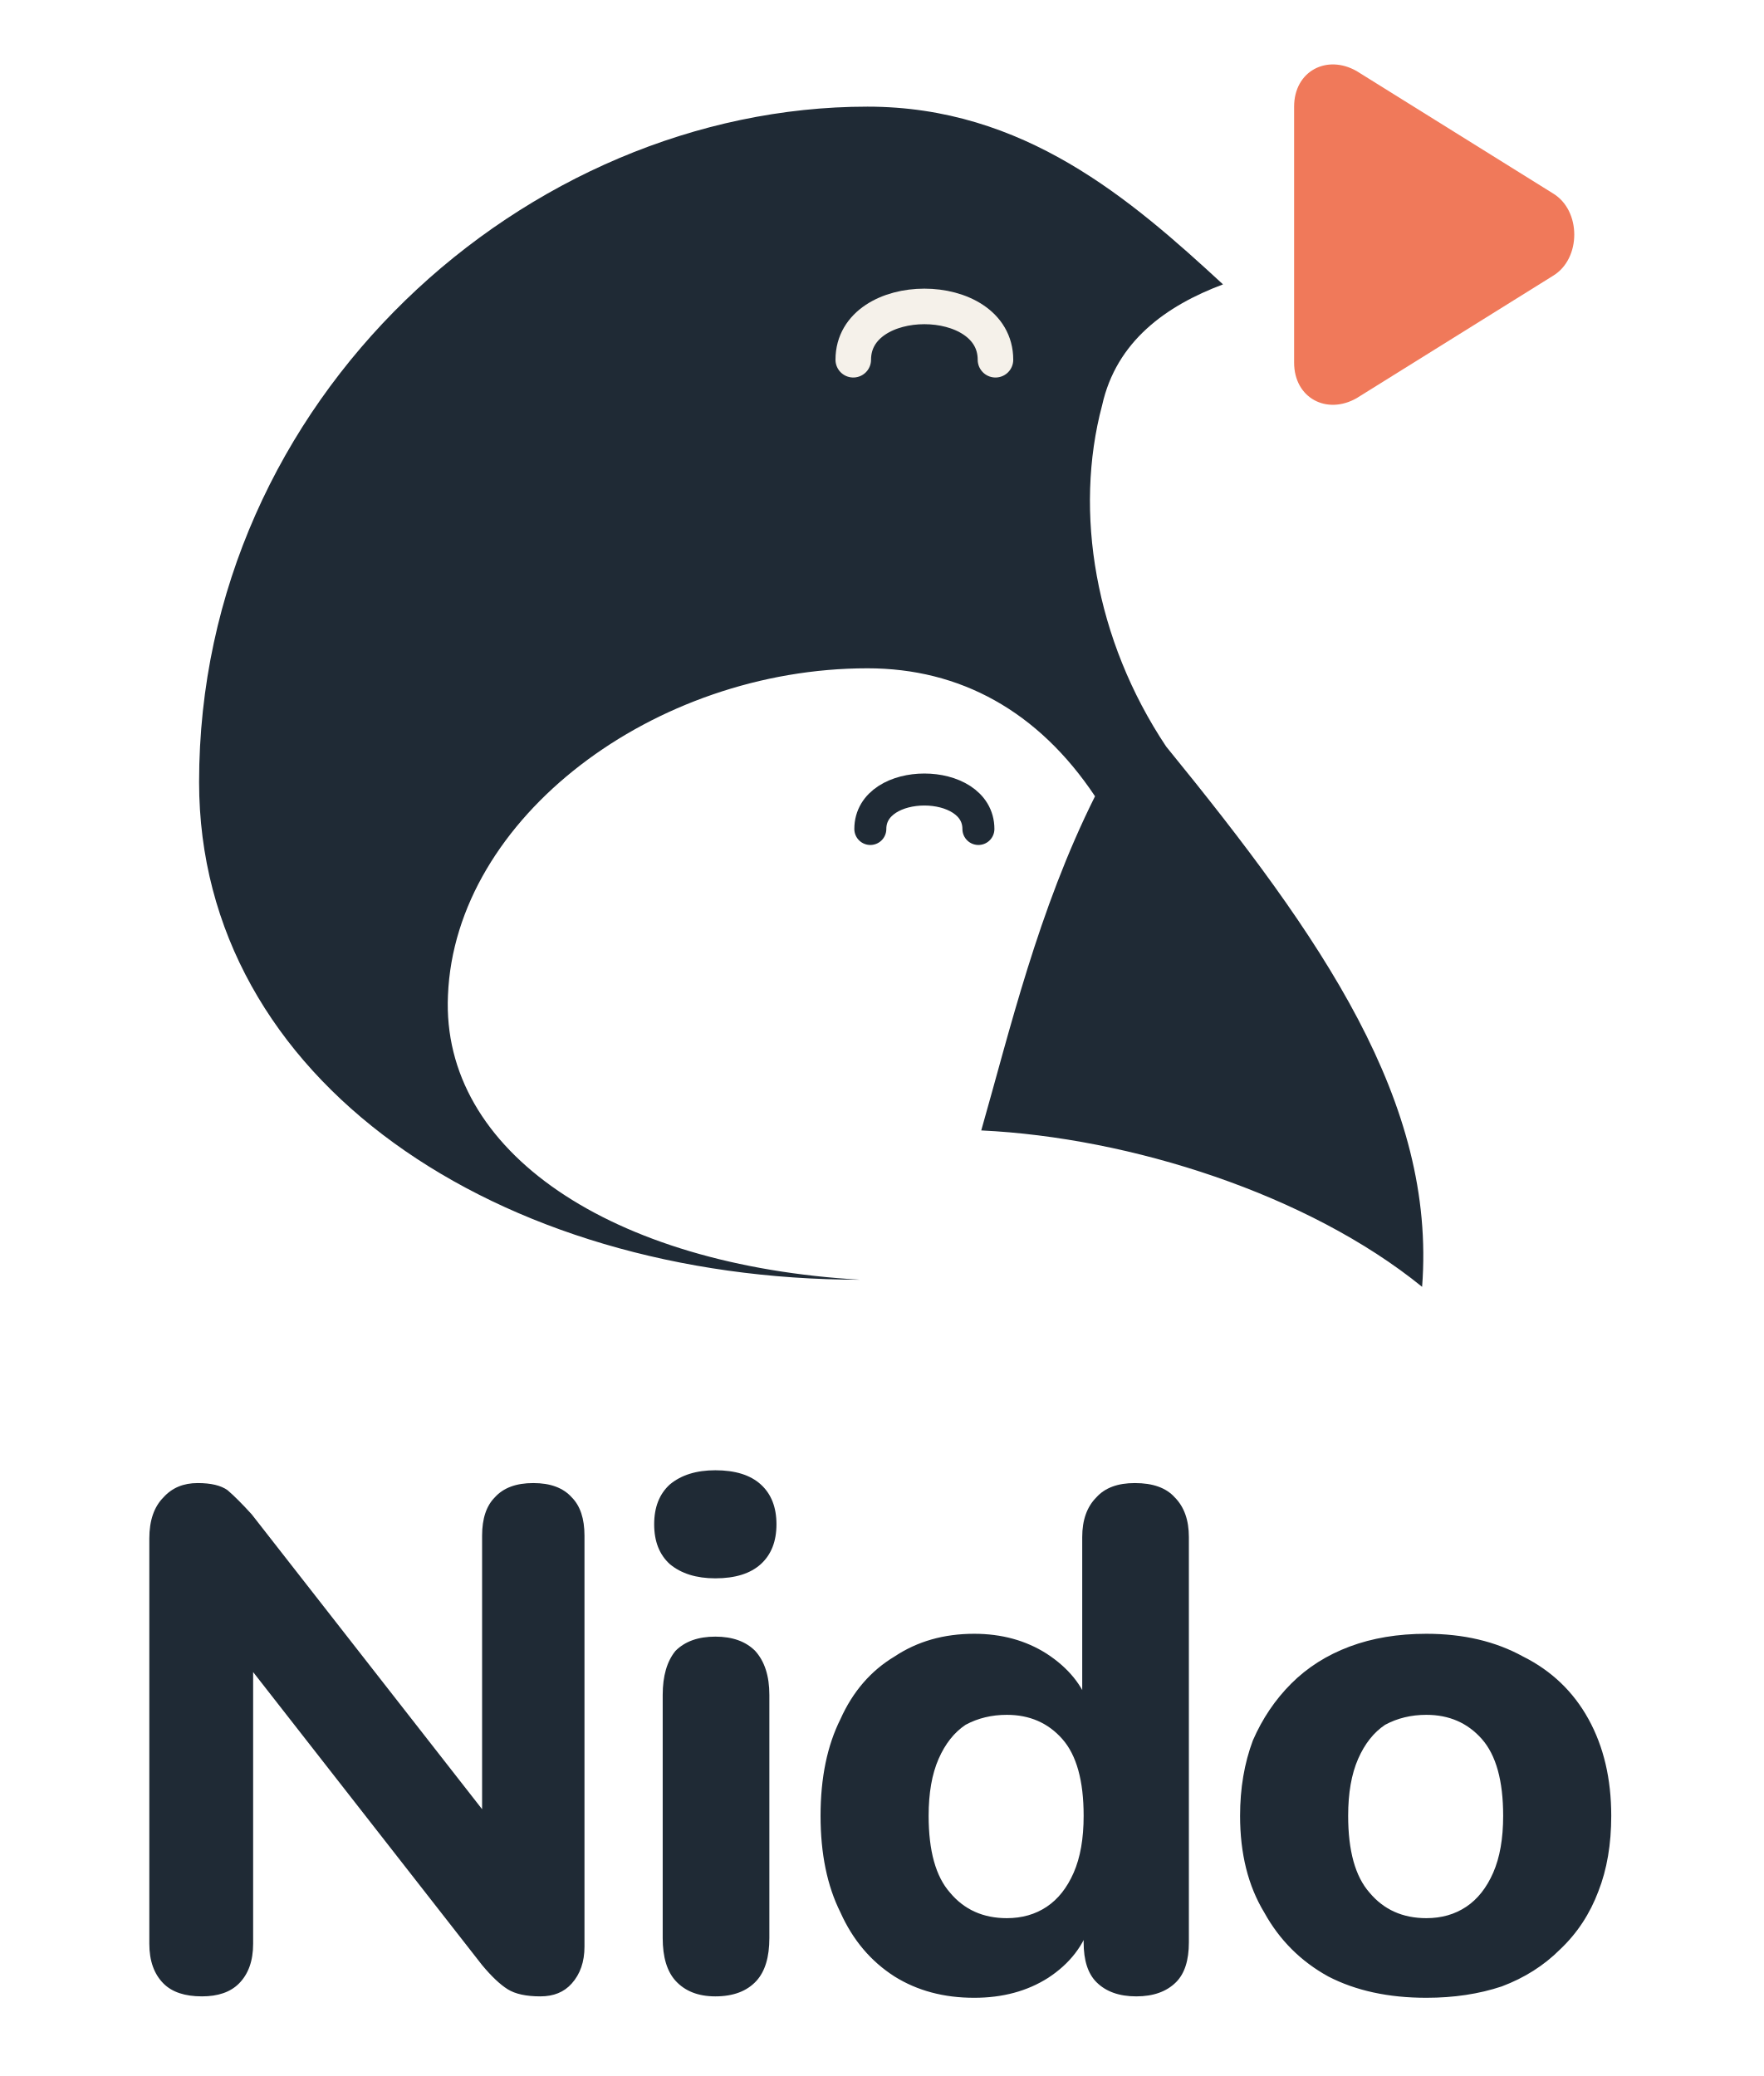
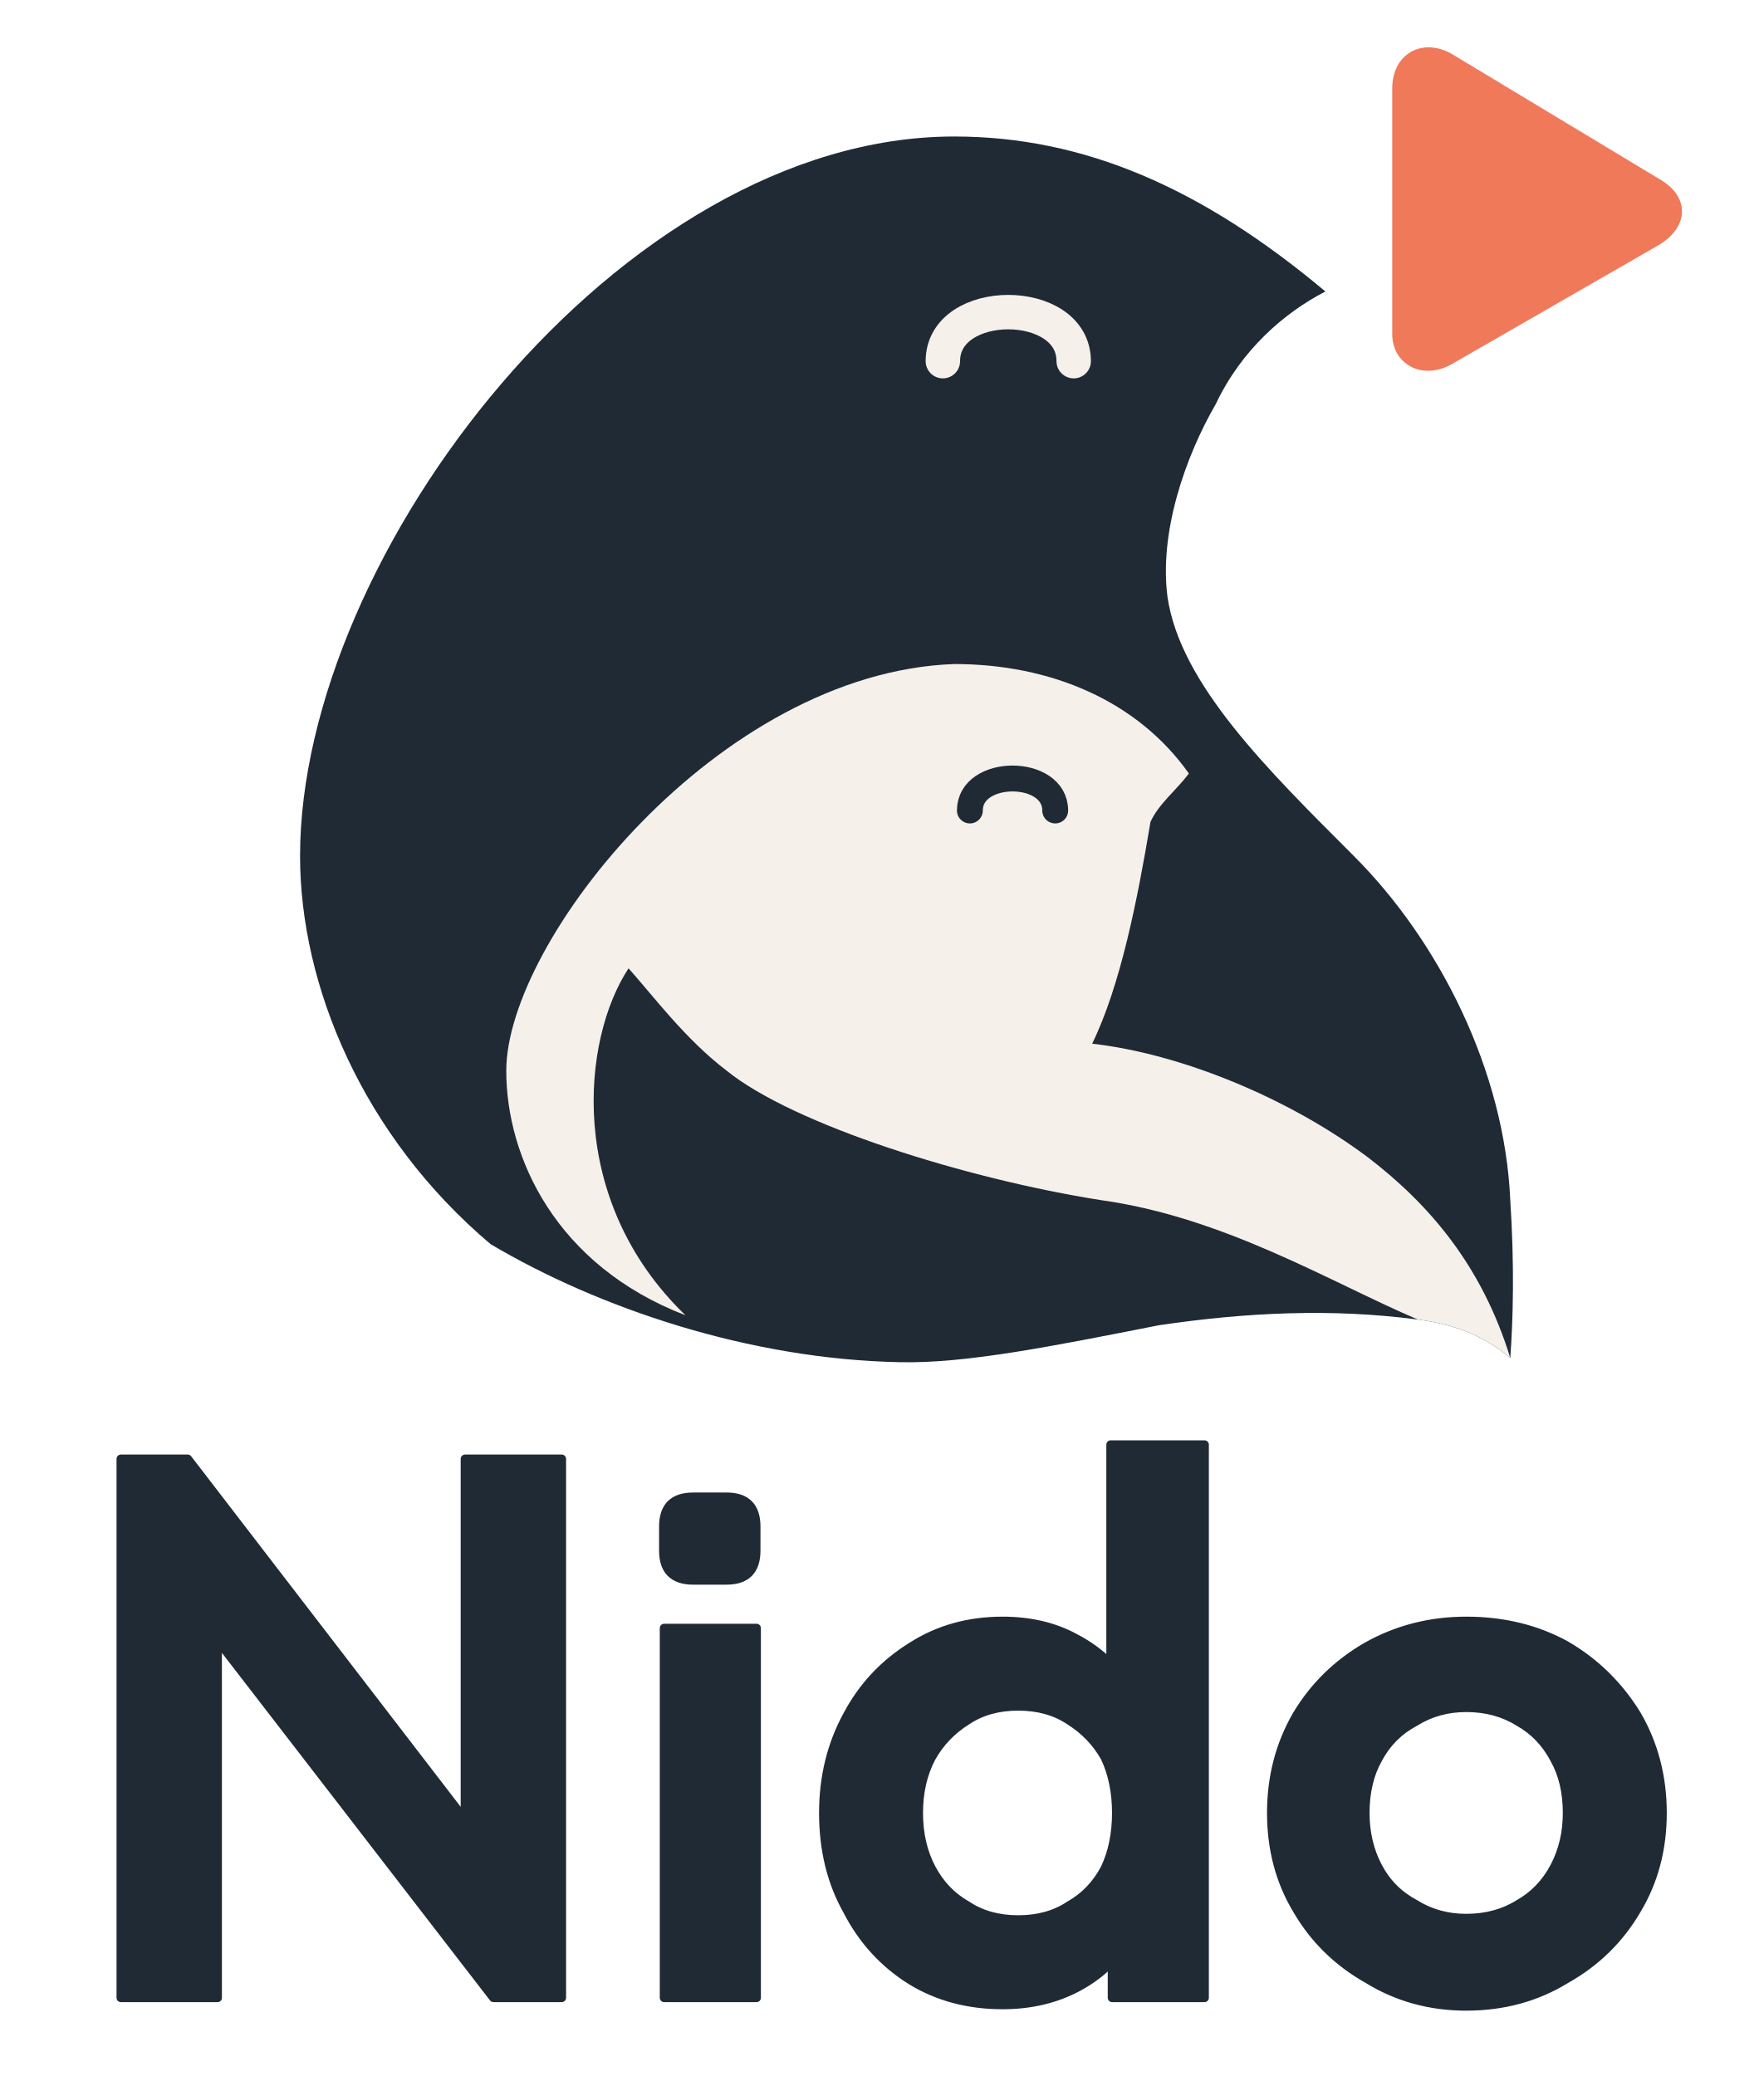
- <svg xmlns="http://www.w3.org/2000/svg" viewBox="-12 0 124 146" role="img" aria-label="Nido">
-   <path fill="#1F2A35" d="M48.5 90C23 90 2 76 2 55C2 28 25 7.5 49 7.5C60 7.5 67.5 14 74 20C70 21.5 66.5 24 65.5 28.5C63.5 36 65 45 70 52.5C81 66 89 77.5 88 90.5C80 84 67.5 80 57 79.5C59 72.5 61 64 65 56C61 50 55.5 47 49 47C34 47 20 57.5 19.5 70C19 81 31 89 48.5 90Z" />
+ <svg xmlns="http://www.w3.org/2000/svg" viewBox="-20 -2 124 146" role="img" aria-label="Nido">
+   <path fill="#1F2A35" d="M73.2 18.5C70.3 20 67.3 22.6 65.5 26.4C63.3 30.2 61.5 35.5 62.1 40C63 46.1 69.1 52.1 75.2 58.2C81.2 64.2 85.8 73.3 86.2 82.4C86.5 87 86.4 90.8 86.2 93.5C84.2 91.8 82 91.1 79.7 90.8C73.6 90 67.6 90.3 61.5 91.2C53.9 92.7 47.9 93.9 43.3 93.8C32.7 93.6 22.1 90 14.5 85.5C5.5 77.9 1.1 67.3 1.1 58.2C1.1 37 23.6 7.6 47.1 7.6C56.2 7.6 64.5 11.2 73.2 18.5Z" />
+   <path fill="#F5F1EA" d="M63.6 52.4C62.7 53.6 61.5 54.5 60.9 55.8C60 61.2 58.8 67.3 56.8 71.4C63 72.1 70.6 75.2 76.2 79.4C80.5 82.7 84.2 87 86.2 93.5C84.2 91.8 82 91.1 79.7 90.8C73.6 88.2 66.1 83.6 57.4 82.4C47.9 80.9 35.8 77.1 31.1 73.3C28.2 71.1 25.9 68 24.2 66.1C20.9 71.1 19.8 82.4 28.2 90.5C19.1 87 15.6 79.4 15.6 73.3C15.6 64.2 30.5 45.3 47.1 44.7C53.9 44.7 60 47.3 63.6 52.4Z" />
  <g fill="none" stroke-linecap="round">
-     <path stroke="#F5F1EA" stroke-width="2.5" d="M48 25.3C48 20.3 58 20.3 58 25.3" />
-     <path stroke="#1F2A35" stroke-width="2.25" d="M49.2 58.3C49.2 54.6 56.8 54.6 56.8 58.3" />
+     <path stroke="#F5F1EA" stroke-width="2.42" d="M46.3 23.4C46.3 18.8 55.5 18.8 55.5 23.4" />
+     <path stroke="#1F2A35" stroke-width="1.82" d="M48.2 55C48.2 52 54.2 52 54.2 55" />
  </g>
-   <path fill="#F0795A" d="M79 7.5C79 5 81.3 3.8 83.4 5L97.2 13.6C99.2 14.8 99.2 18.2 97.2 19.4L83.4 28C81.3 29.2 79 28 79 25.5Z" />
-   <path fill="#1F2A35" transform="translate(-5 140)" d="M7.2 0.4Q5.4 0.4 4.5 -0.5Q3.5 -1.5 3.5 -3.3V-31.8Q3.5 -33.7 4.5 -34.7Q5.4 -35.7 6.9 -35.7Q8.3 -35.7 9 -35.2Q9.7 -34.6 10.7 -33.5L28.2 -11.1H26.9V-32Q26.9 -33.8 27.8 -34.7Q28.7 -35.7 30.5 -35.7Q32.3 -35.7 33.2 -34.7Q34.1 -33.8 34.1 -32V-3.1Q34.1 -1.5 33.2 -0.5Q32.4 0.4 31 0.4Q29.5 0.4 28.7 -0.1Q27.9 -0.6 26.9 -1.8L9.4 -24.2H10.8V-3.3Q10.8 -1.5 9.8 -0.5Q8.9 0.4 7.2 0.4ZM43.3 0.4Q41.5 0.4 40.5 -0.7Q39.6 -1.7 39.6 -3.7V-20.8Q39.6 -22.8 40.5 -23.9Q41.5 -24.9 43.3 -24.9Q45.1 -24.9 46.1 -23.9Q47.1 -22.8 47.1 -20.8V-3.7Q47.1 -1.7 46.2 -0.7Q45.2 0.4 43.3 0.4ZM43.3 -29Q41.3 -29 40.1 -30Q39 -31 39 -32.8Q39 -34.6 40.1 -35.6Q41.3 -36.6 43.3 -36.6Q45.4 -36.6 46.5 -35.6Q47.6 -34.6 47.6 -32.8Q47.6 -31 46.5 -30Q45.4 -29 43.3 -29ZM61.5 0.5Q58.3 0.5 55.9 -1Q53.4 -2.6 52.1 -5.5Q50.7 -8.3 50.7 -12.3Q50.7 -16.3 52.1 -19.1Q53.4 -22 55.9 -23.5Q58.3 -25.1 61.5 -25.1Q64.4 -25.1 66.6 -23.7Q68.9 -22.2 69.6 -20H69.1V-31.9Q69.1 -33.7 70.1 -34.7Q71 -35.7 72.8 -35.7Q74.7 -35.7 75.6 -34.7Q76.6 -33.7 76.6 -31.9V-3.4Q76.6 -1.5 75.7 -0.6Q74.7 0.4 72.9 0.4Q71.1 0.4 70.1 -0.6Q69.2 -1.5 69.2 -3.4V-6.8L69.7 -4.8Q69 -2.4 66.7 -0.9Q64.5 0.5 61.5 0.5ZM63.8 -5.1Q65.4 -5.1 66.6 -5.9Q67.8 -6.7 68.5 -8.3Q69.2 -9.9 69.2 -12.3Q69.2 -16 67.7 -17.7Q66.2 -19.4 63.8 -19.4Q62.2 -19.4 60.9 -18.7Q59.7 -17.9 59 -16.3Q58.3 -14.7 58.3 -12.3Q58.3 -8.6 59.8 -6.9Q61.3 -5.1 63.8 -5.1ZM93.3 0.5Q89.3 0.5 86.4 -1Q83.5 -2.6 81.9 -5.5Q80.2 -8.3 80.2 -12.3Q80.2 -15.2 81.1 -17.6Q82.1 -19.9 83.8 -21.6Q85.5 -23.3 87.9 -24.2Q90.3 -25.1 93.3 -25.1Q97.2 -25.1 100.1 -23.5Q103.1 -22 104.7 -19.1Q106.3 -16.2 106.3 -12.3Q106.3 -9.3 105.4 -7Q104.5 -4.6 102.7 -2.9Q101 -1.2 98.6 -0.3Q96.2 0.5 93.3 0.5ZM93.3 -5.1Q94.9 -5.1 96.1 -5.9Q97.3 -6.7 98 -8.3Q98.7 -9.9 98.7 -12.3Q98.7 -16 97.2 -17.7Q95.7 -19.4 93.3 -19.4Q91.7 -19.4 90.4 -18.7Q89.2 -17.9 88.5 -16.3Q87.8 -14.7 87.8 -12.3Q87.8 -8.6 89.3 -6.9Q90.8 -5.1 93.3 -5.1Z" />
+   <path fill="#F0795A" d="M77.9 4.2C77.9 1.8 80 0.6 82.1 1.8L96.7 10.6C98.8 11.8 98.8 13.9 96.7 15.2L82.1 23.6C80 24.8 77.9 23.6 77.9 21.5Z" />
+   <path fill="#1F2A35" stroke="#1F2A35" stroke-width="0.61" stroke-linejoin="round" transform="translate(-15.5 138.5)" d="M4 0V-37.9H8.7L10.8 -30.6V0ZM30.2 0 7.6 -29.3 8.7 -37.9 31.3 -8.5ZM30.2 0 28.2 -6.9V-37.9H35V0ZM42.2 0V-26H48.7V0ZM66 0.5Q62.4 0.5 59.6 -1.2Q56.7 -3 55.1 -6.1Q53.4 -9.1 53.4 -13Q53.4 -16.8 55.1 -19.9Q56.7 -22.9 59.6 -24.7Q62.4 -26.5 66 -26.5Q68.9 -26.5 71.1 -25.3Q73.4 -24.1 74.8 -22Q76.1 -19.9 76.2 -17.2V-8.8Q76.1 -6.2 74.8 -4Q73.5 -1.9 71.2 -0.7Q68.9 0.5 66 0.5ZM67.1 -5.5Q69.2 -5.5 70.7 -6.5Q72.3 -7.4 73.2 -9.1Q74 -10.8 74 -13Q74 -15.2 73.2 -16.9Q72.3 -18.5 70.7 -19.5Q69.2 -20.5 67.1 -20.5Q65 -20.5 63.5 -19.5Q61.9 -18.5 61 -16.9Q60.1 -15.2 60.1 -13Q60.1 -10.8 61 -9.1Q61.9 -7.4 63.5 -6.5Q65 -5.5 67.1 -5.5ZM80.2 0H73.7V-7L74.8 -13.3L73.6 -19.6V-38.9H80.2ZM98.6 0.6Q94.8 0.6 91.7 -1.3Q88.5 -3.1 86.7 -6.2Q84.9 -9.2 84.9 -13Q84.9 -16.8 86.7 -19.9Q88.5 -22.9 91.6 -24.7Q94.8 -26.5 98.6 -26.5Q102.5 -26.5 105.6 -24.8Q108.7 -23 110.6 -19.9Q112.4 -16.8 112.4 -13Q112.4 -9.2 110.6 -6.2Q108.8 -3.1 105.6 -1.3Q102.5 0.6 98.6 0.6ZM98.6 -5.6Q100.7 -5.6 102.3 -6.6Q103.9 -7.5 104.8 -9.2Q105.7 -10.9 105.7 -13Q105.7 -15.2 104.8 -16.8Q103.9 -18.5 102.3 -19.4Q100.7 -20.4 98.6 -20.4Q96.6 -20.4 95 -19.4Q93.3 -18.5 92.4 -16.8Q91.5 -15.2 91.5 -13Q91.5 -10.9 92.4 -9.2Q93.3 -7.5 95 -6.6Q96.6 -5.6 98.6 -5.6ZM44.24 -35.23H46.59Q48.67 -35.23 48.67 -33.14V-31.45Q48.67 -29.36 46.59 -29.36H44.24Q42.15 -29.36 42.15 -31.45V-33.14Q42.15 -35.23 44.24 -35.23Z" />
</svg>
